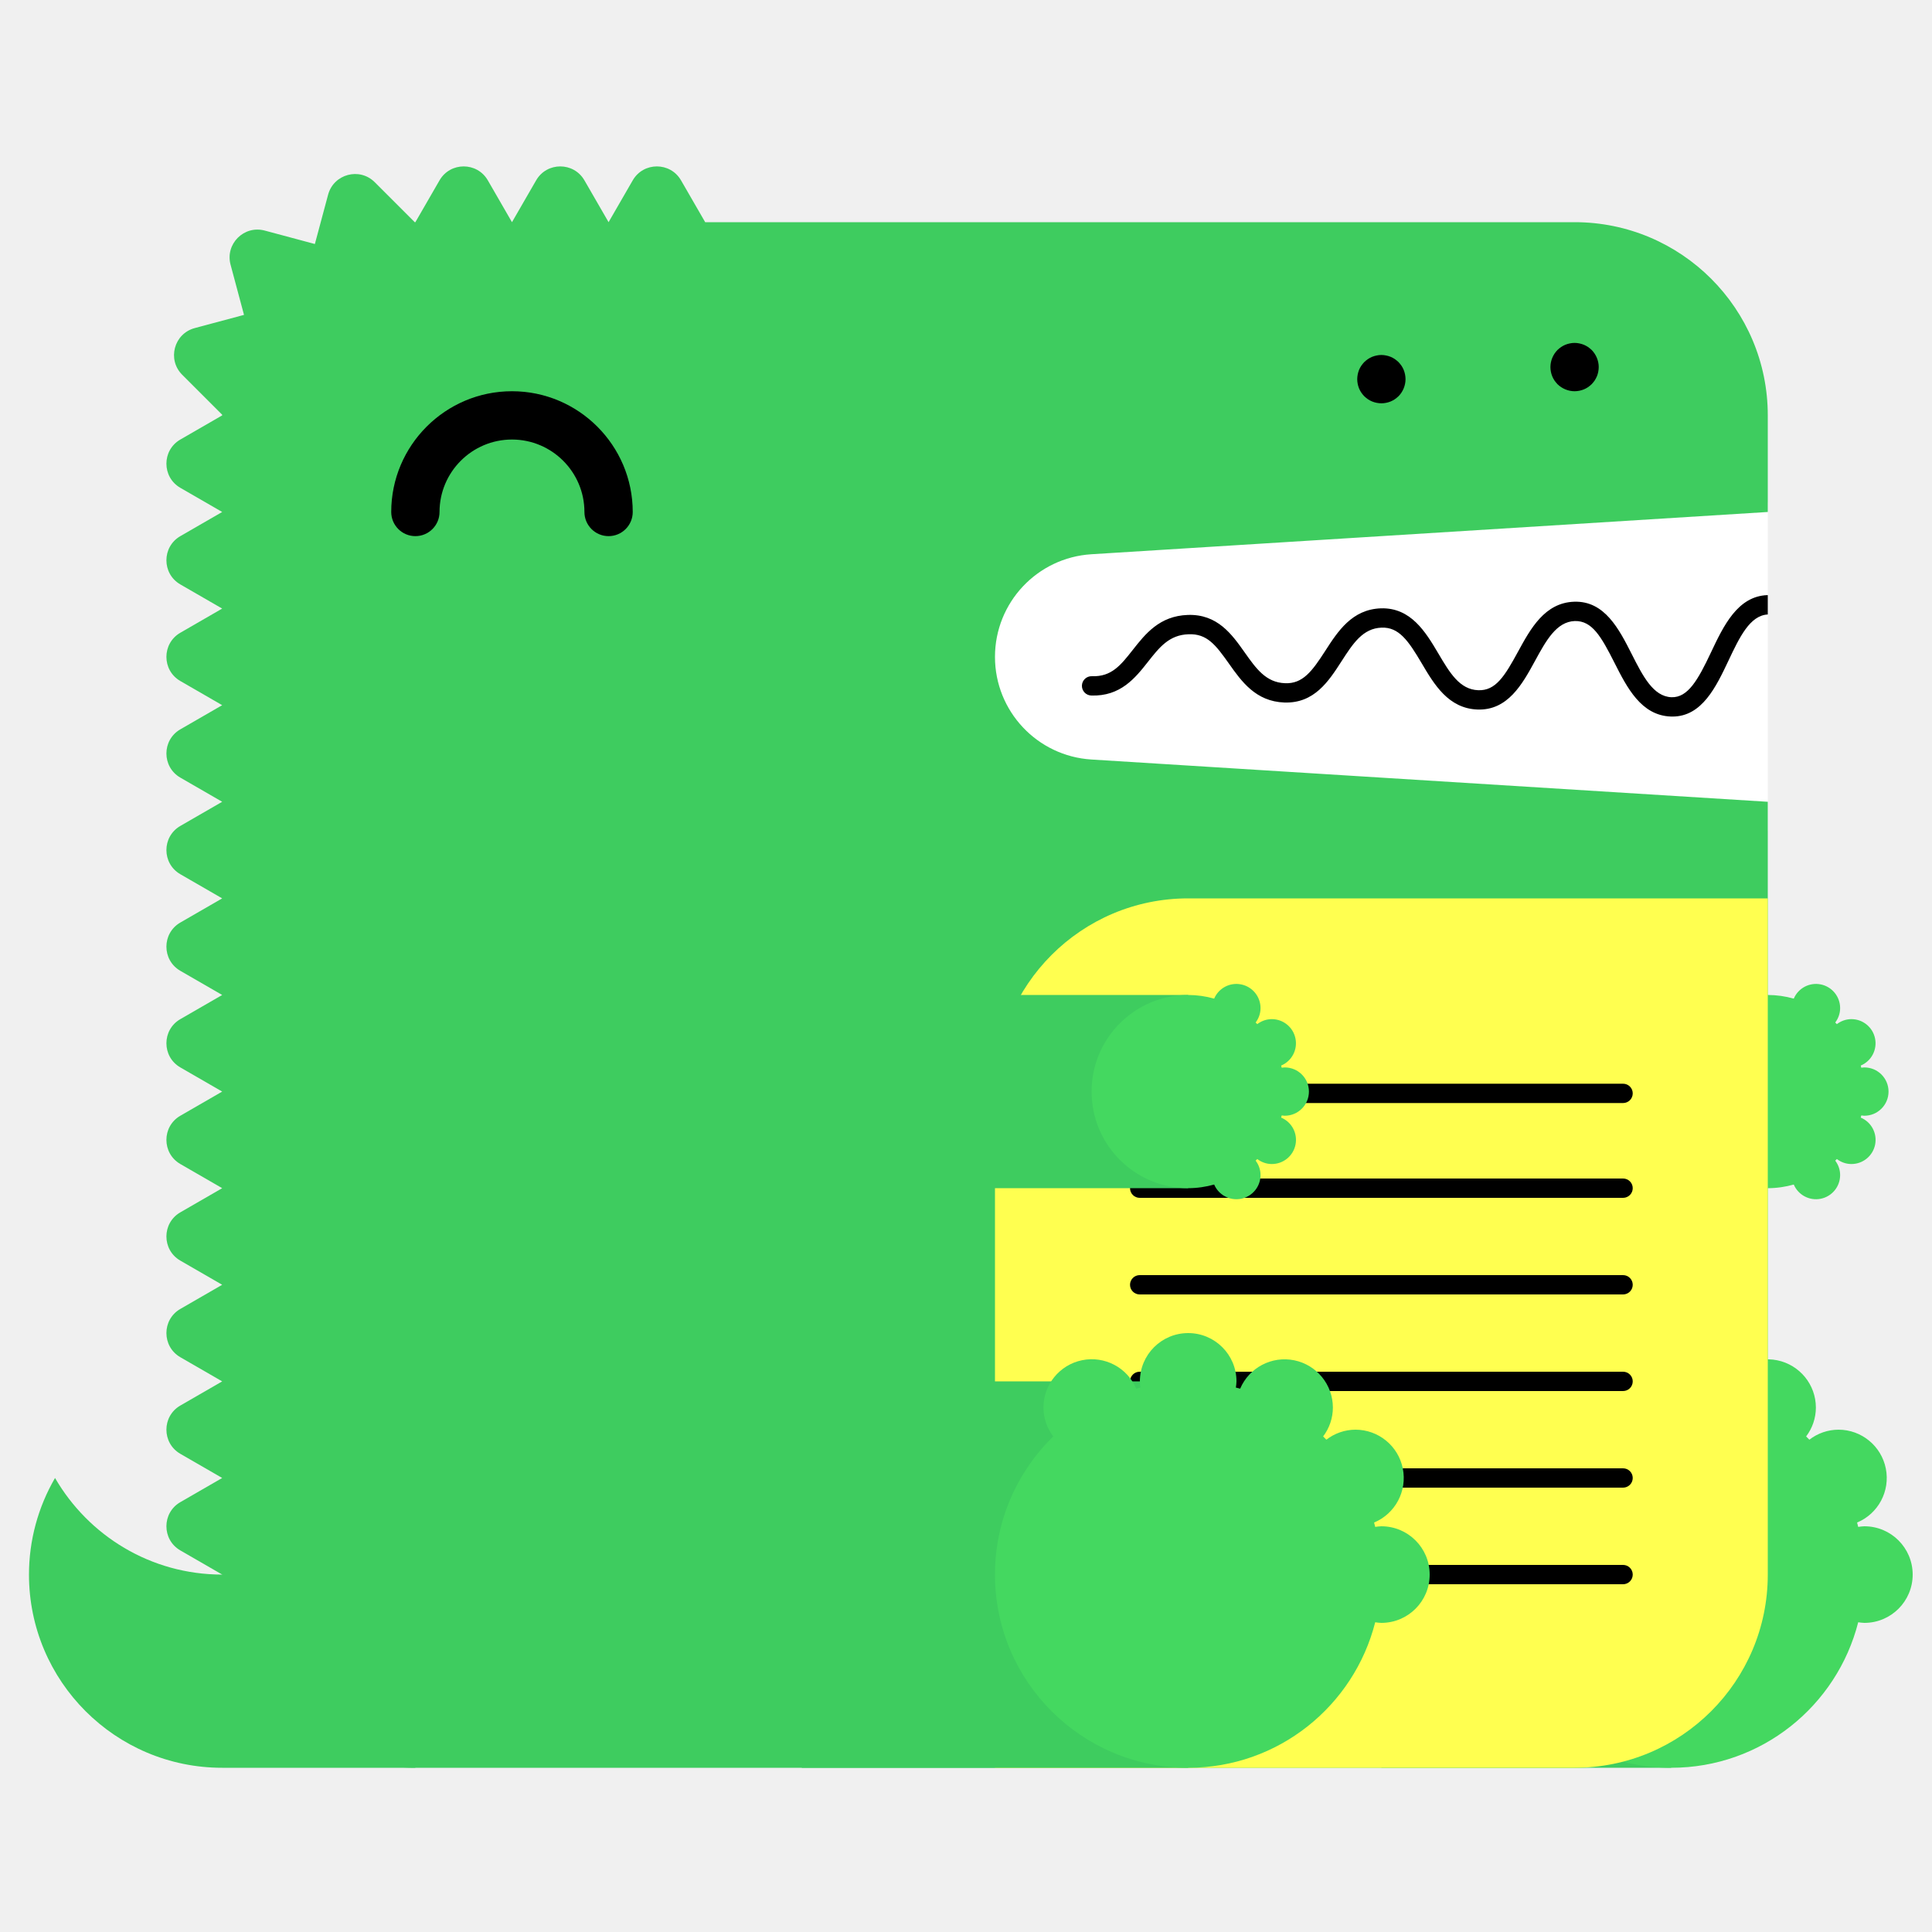
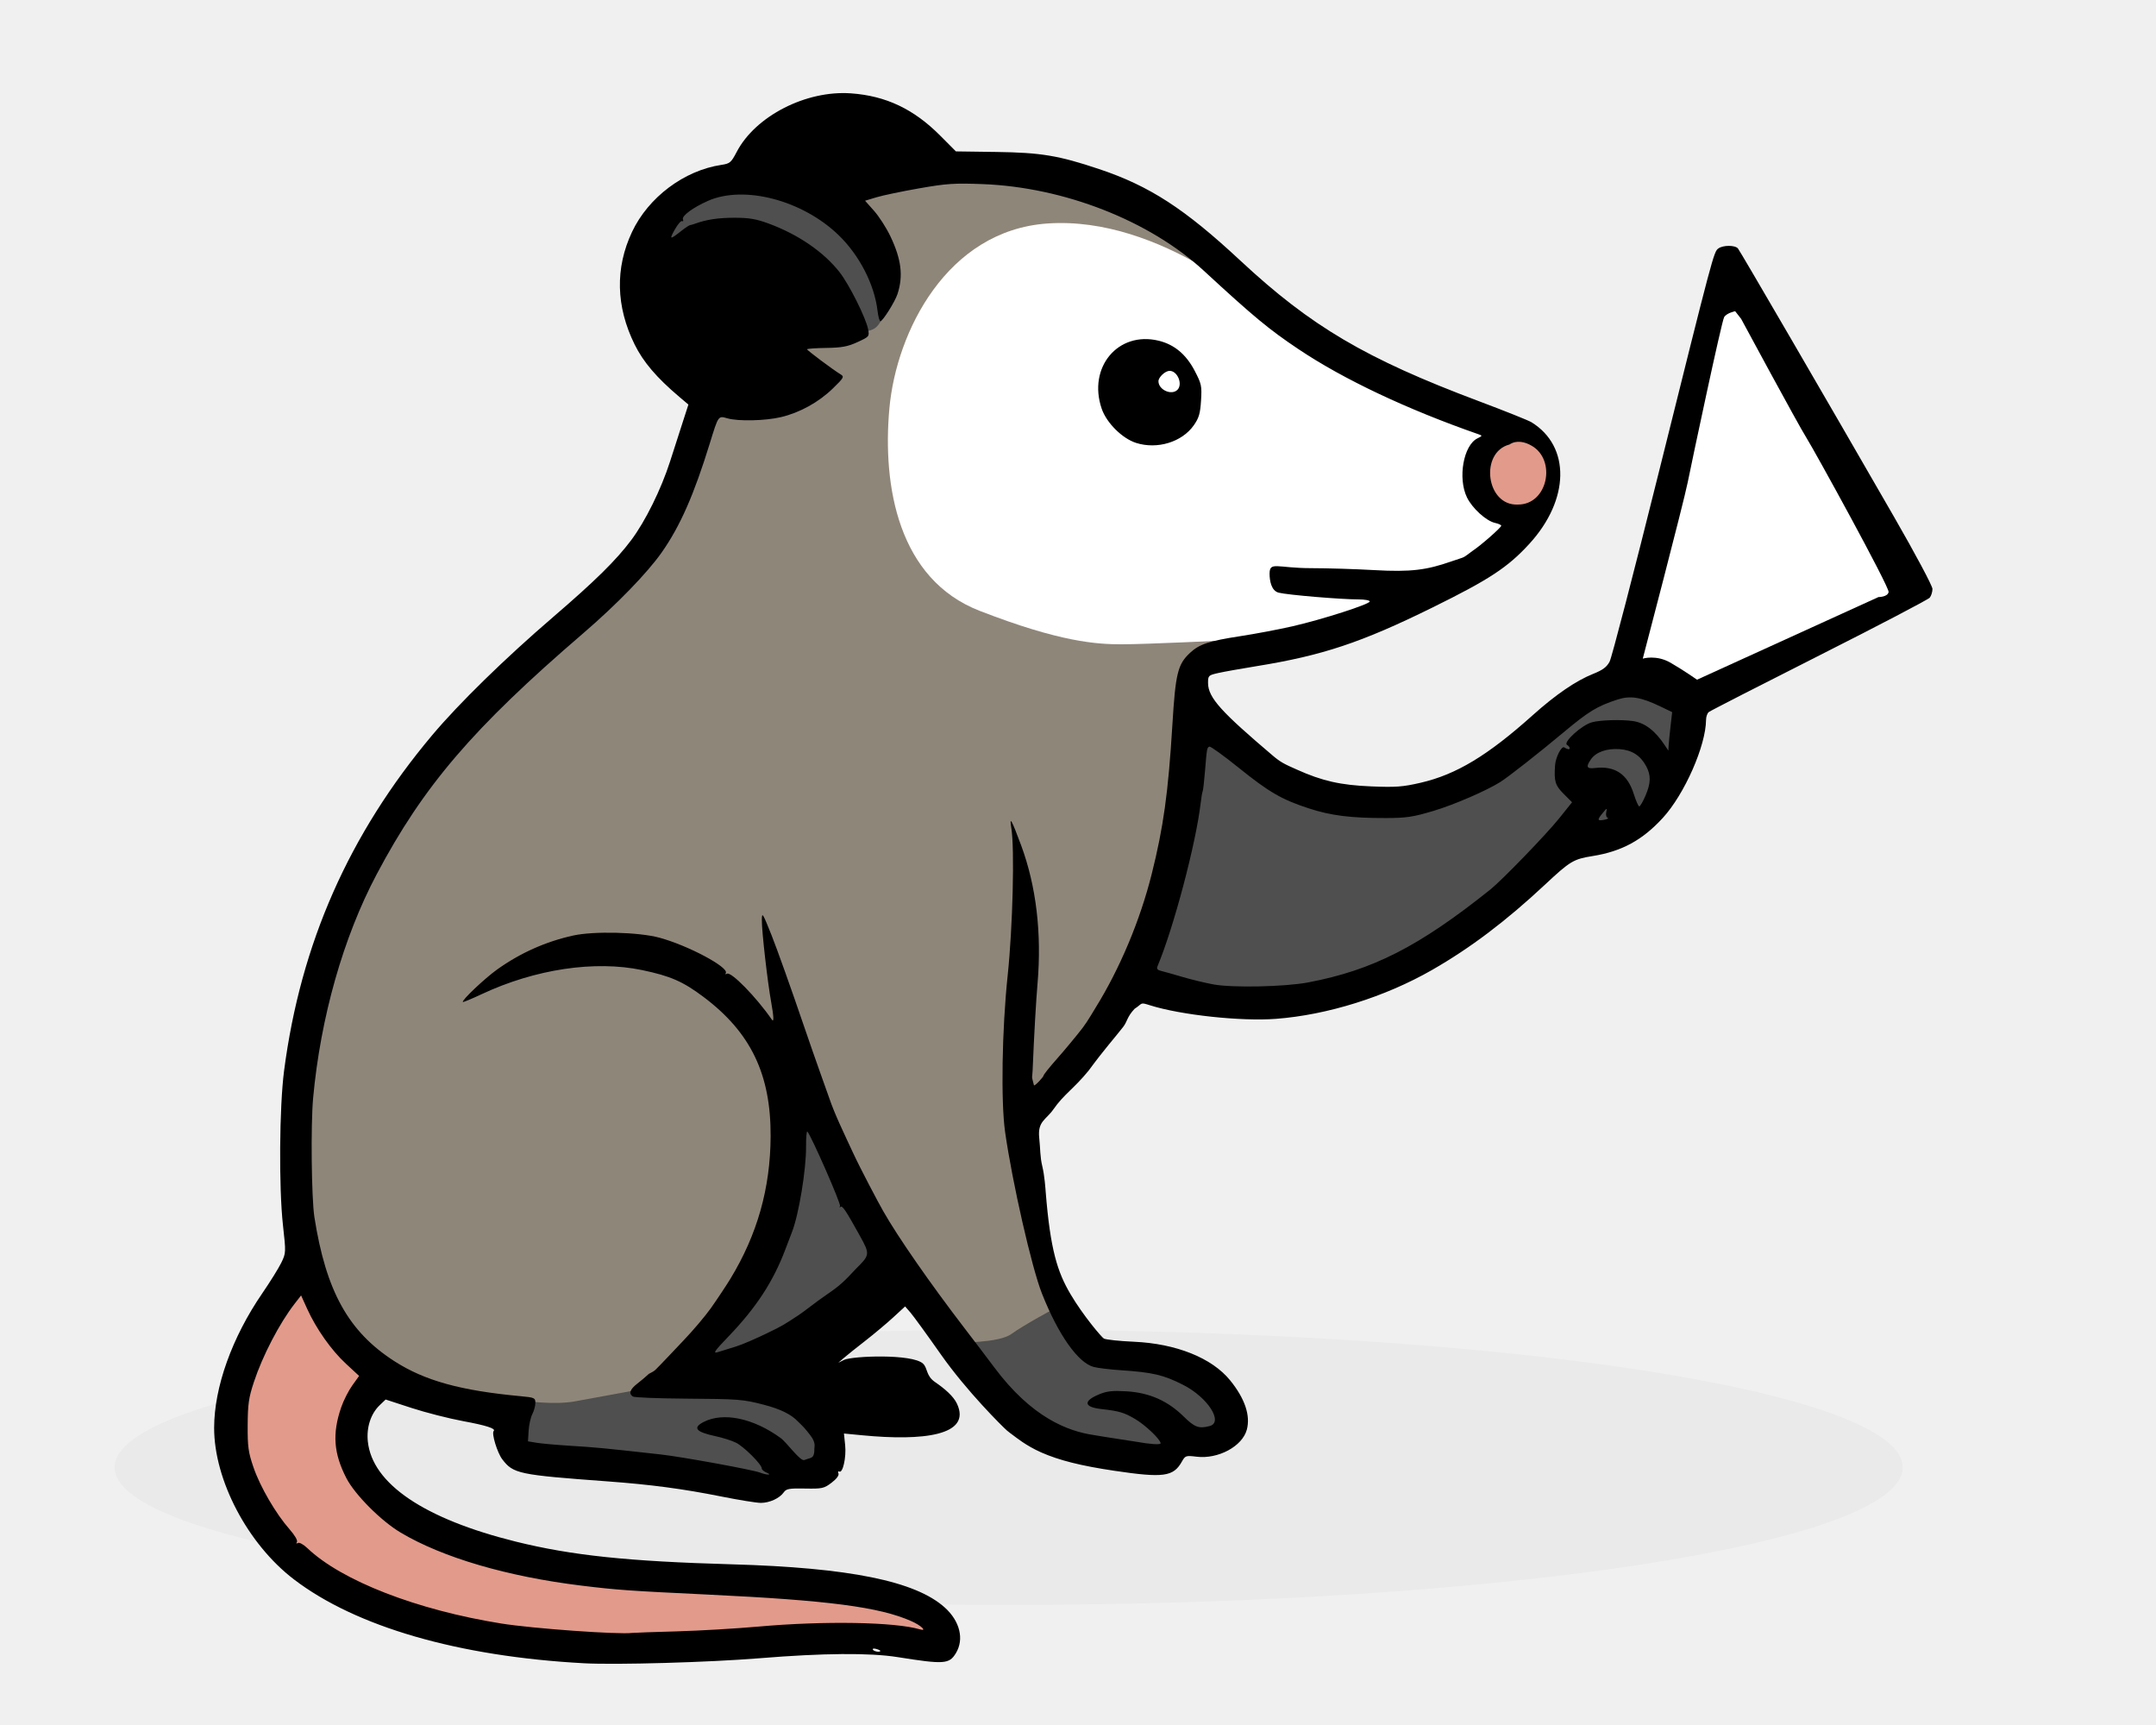
- <svg xmlns="http://www.w3.org/2000/svg" width="200" height="200" viewBox="0 0 200 200">
-   <g fill="none" fill-rule="evenodd">
-     <path fill="#FFF" d="M99 52h84v34H99z" />
-     <path d="M23 163c-7.398 0-13.843-4.027-17.303-10A19.886 19.886 0 0 0 3 163c0 11.046 8.954 20 20 20h20v-20H23z" fill="#3ECC5F" />
-     <path d="M112.98 57.376L183 53V43c0-11.046-8.954-20-20-20H73l-2.5-4.33c-1.112-1.925-3.889-1.925-5 0L63 23l-2.5-4.33c-1.111-1.925-3.889-1.925-5 0L53 23l-2.5-4.33c-1.111-1.925-3.889-1.925-5 0L43 23c-.022 0-.042.003-.065.003l-4.142-4.141c-1.57-1.571-4.252-.853-4.828 1.294l-1.369 5.104-5.192-1.392c-2.148-.575-4.111 1.389-3.535 3.536l1.39 5.193-5.102 1.367c-2.148.576-2.867 3.259-1.296 4.83l4.142 4.142c0 .021-.003.042-.003.064l-4.33 2.5c-1.925 1.111-1.925 3.889 0 5L23 53l-4.33 2.5c-1.925 1.111-1.925 3.889 0 5L23 63l-4.33 2.5c-1.925 1.111-1.925 3.889 0 5L23 73l-4.33 2.5c-1.925 1.111-1.925 3.889 0 5L23 83l-4.33 2.5c-1.925 1.111-1.925 3.889 0 5L23 93l-4.33 2.5c-1.925 1.111-1.925 3.889 0 5L23 103l-4.33 2.5c-1.925 1.111-1.925 3.889 0 5L23 113l-4.33 2.5c-1.925 1.111-1.925 3.889 0 5L23 123l-4.33 2.5c-1.925 1.111-1.925 3.889 0 5L23 133l-4.33 2.5c-1.925 1.111-1.925 3.889 0 5L23 143l-4.33 2.5c-1.925 1.111-1.925 3.889 0 5L23 153l-4.33 2.5c-1.925 1.111-1.925 3.889 0 5L23 163c0 11.046 8.954 20 20 20h120c11.046 0 20-8.954 20-20V83l-70.02-4.376A10.645 10.645 0 0 1 103 68c0-5.621 4.37-10.273 9.98-10.624" fill="#3ECC5F" />
-     <path fill="#3ECC5F" d="M143 183h30v-40h-30z" />
-     <path d="M193 158c-.219 0-.428.037-.639.064-.038-.15-.074-.301-.116-.451A5 5 0 0 0 190.32 148a4.96 4.96 0 0 0-3.016 1.036 26.531 26.531 0 0 0-.335-.336 4.955 4.955 0 0 0 1.011-2.987 5 5 0 0 0-9.599-1.959c-.148-.042-.297-.077-.445-.115.027-.211.064-.42.064-.639a5 5 0 0 0-5-5 5 5 0 0 0-5 5c0 .219.037.428.064.639-.148.038-.297.073-.445.115a4.998 4.998 0 0 0-9.599 1.959c0 1.125.384 2.151 1.011 2.987-3.717 3.632-6.031 8.693-6.031 14.3 0 11.046 8.954 20 20 20 9.339 0 17.16-6.41 19.361-15.064.211.027.42.064.639.064a5 5 0 0 0 5-5 5 5 0 0 0-5-5" fill="#44D860" />
-     <path fill="#3ECC5F" d="M153 123h30v-20h-30z" />
-     <path d="M193 115.5a2.5 2.5 0 1 0 0-5c-.109 0-.214.019-.319.032-.02-.075-.037-.15-.058-.225a2.501 2.501 0 0 0-.963-4.807c-.569 0-1.088.197-1.508.518a6.653 6.653 0 0 0-.168-.168c.314-.417.506-.931.506-1.494a2.5 2.5 0 0 0-4.8-.979A9.987 9.987 0 0 0 183 103c-5.522 0-10 4.478-10 10s4.478 10 10 10c.934 0 1.833-.138 2.69-.377a2.5 2.5 0 0 0 4.8-.979c0-.563-.192-1.077-.506-1.494.057-.055.113-.111.168-.168.42.321.939.518 1.508.518a2.5 2.5 0 0 0 .963-4.807c.021-.074.038-.15.058-.225.105.013.21.032.319.032" fill="#44D860" />
-     <path d="M63 55.5a2.5 2.5 0 0 1-2.5-2.5c0-4.136-3.364-7.5-7.5-7.5s-7.5 3.364-7.5 7.5a2.5 2.5 0 1 1-5 0c0-6.893 5.607-12.5 12.5-12.5S65.5 46.107 65.5 53a2.5 2.5 0 0 1-2.5 2.5" fill="#000" />
-     <path d="M103 183h60c11.046 0 20-8.954 20-20V93h-60c-11.046 0-20 8.954-20 20v70z" fill="#FFFF50" />
-     <path d="M168.02 124h-50.04a1 1 0 1 1 0-2h50.04a1 1 0 1 1 0 2m0 20h-50.04a1 1 0 1 1 0-2h50.04a1 1 0 1 1 0 2m0 20h-50.04a1 1 0 1 1 0-2h50.04a1 1 0 1 1 0 2m0-49.814h-50.04a1 1 0 1 1 0-2h50.04a1 1 0 1 1 0 2m0 19.814h-50.04a1 1 0 1 1 0-2h50.04a1 1 0 1 1 0 2m0 20h-50.04a1 1 0 1 1 0-2h50.04a1 1 0 1 1 0 2M183 61.611c-.012 0-.022-.006-.034-.005-3.09.105-4.552 3.196-5.842 5.923-1.346 2.85-2.387 4.703-4.093 4.647-1.889-.068-2.969-2.202-4.113-4.46-1.314-2.594-2.814-5.536-5.963-5.426-3.046.104-4.513 2.794-5.807 5.167-1.377 2.528-2.314 4.065-4.121 3.994-1.927-.07-2.951-1.805-4.136-3.813-1.321-2.236-2.848-4.75-5.936-4.664-2.994.103-4.465 2.385-5.763 4.4-1.373 2.13-2.335 3.428-4.165 3.351-1.973-.07-2.992-1.51-4.171-3.177-1.324-1.873-2.816-3.993-5.895-3.89-2.928.1-4.399 1.97-5.696 3.618-1.232 1.564-2.194 2.802-4.229 2.724a1 1 0 0 0-.072 2c3.017.101 4.545-1.8 5.872-3.487 1.177-1.496 2.193-2.787 4.193-2.855 1.926-.082 2.829 1.115 4.195 3.045 1.297 1.834 2.769 3.914 5.731 4.021 3.103.104 4.596-2.215 5.918-4.267 1.182-1.834 2.202-3.417 4.15-3.484 1.793-.067 2.769 1.35 4.145 3.681 1.297 2.197 2.766 4.686 5.787 4.796 3.125.108 4.634-2.62 5.949-5.035 1.139-2.088 2.214-4.06 4.119-4.126 1.793-.042 2.728 1.595 4.111 4.33 1.292 2.553 2.757 5.445 5.825 5.556l.169.003c3.064 0 4.518-3.075 5.805-5.794 1.139-2.41 2.217-4.68 4.067-4.773v-2z" fill="#000" />
-     <path fill="#3ECC5F" d="M83 183h40v-40H83z" />
-     <path d="M143 158c-.219 0-.428.037-.639.064-.038-.15-.074-.301-.116-.451A5 5 0 0 0 140.32 148a4.96 4.96 0 0 0-3.016 1.036 26.531 26.531 0 0 0-.335-.336 4.955 4.955 0 0 0 1.011-2.987 5 5 0 0 0-9.599-1.959c-.148-.042-.297-.077-.445-.115.027-.211.064-.42.064-.639a5 5 0 0 0-5-5 5 5 0 0 0-5 5c0 .219.037.428.064.639-.148.038-.297.073-.445.115a4.998 4.998 0 0 0-9.599 1.959c0 1.125.384 2.151 1.011 2.987-3.717 3.632-6.031 8.693-6.031 14.3 0 11.046 8.954 20 20 20 9.339 0 17.16-6.41 19.361-15.064.211.027.42.064.639.064a5 5 0 0 0 5-5 5 5 0 0 0-5-5" fill="#44D860" />
-     <path fill="#3ECC5F" d="M83 123h40v-20H83z" />
-     <path d="M133 115.5a2.5 2.5 0 1 0 0-5c-.109 0-.214.019-.319.032-.02-.075-.037-.15-.058-.225a2.501 2.501 0 0 0-.963-4.807c-.569 0-1.088.197-1.508.518a6.653 6.653 0 0 0-.168-.168c.314-.417.506-.931.506-1.494a2.5 2.5 0 0 0-4.8-.979A9.987 9.987 0 0 0 123 103c-5.522 0-10 4.478-10 10s4.478 10 10 10c.934 0 1.833-.138 2.69-.377a2.5 2.5 0 0 0 4.8-.979c0-.563-.192-1.077-.506-1.494.057-.055.113-.111.168-.168.42.321.939.518 1.508.518a2.5 2.5 0 0 0 .963-4.807c.021-.074.038-.15.058-.225.105.013.21.032.319.032" fill="#44D860" />
-     <path d="M143 41.75c-.16 0-.33-.02-.49-.05a2.52 2.52 0 0 1-.47-.14c-.15-.06-.29-.14-.431-.23-.13-.09-.259-.2-.38-.31-.109-.12-.219-.24-.309-.38s-.17-.28-.231-.43a2.619 2.619 0 0 1-.189-.96c0-.16.02-.33.05-.49.03-.16.08-.31.139-.47.061-.15.141-.29.231-.43.09-.13.2-.26.309-.38.121-.11.25-.22.38-.31.141-.09.281-.17.431-.23.149-.06.31-.11.47-.14.32-.07.65-.07.98 0 .159.03.32.08.47.14.149.06.29.14.43.23.13.09.259.2.38.31.11.12.22.25.31.38.09.14.17.28.23.43.06.16.11.31.14.47.029.16.05.33.05.49 0 .66-.271 1.31-.73 1.77-.121.11-.25.22-.38.31-.14.09-.281.17-.43.23a2.565 2.565 0 0 1-.96.19m20-1.25c-.66 0-1.3-.27-1.771-.73a3.802 3.802 0 0 1-.309-.38c-.09-.14-.17-.28-.231-.43a2.619 2.619 0 0 1-.189-.96c0-.66.27-1.3.729-1.77.121-.11.25-.22.38-.31.141-.09.281-.17.431-.23.149-.06.31-.11.47-.14.32-.07.66-.07.98 0 .159.03.32.08.47.14.149.06.29.14.43.23.13.09.259.2.38.31.459.47.73 1.11.73 1.77 0 .16-.021.33-.05.49-.03.16-.08.32-.14.47-.07.15-.14.29-.23.43-.09.13-.2.26-.31.38-.121.11-.25.22-.38.31-.14.09-.281.17-.43.23a2.565 2.565 0 0 1-.96.19" fill="#000" />
+ <svg xmlns="http://www.w3.org/2000/svg" version="1.1" id="svg1" width="1000" height="800" viewBox="0 0 1000 800">
+   <defs id="defs1" />
+   <g id="g1" transform="translate(5.316486,-101.0132)">
+     <ellipse style="fill:#eaeaea;fill-opacity:1;stroke-width:6.559" id="path11" cx="462.534" cy="781.523" rx="414.686" ry="63.798" />
+     <path style="fill:#e29a8b;fill-opacity:1;stroke-width:5" d="m 142.655,710.272 31.534,31.534 -15.016,12.013 3.003,19.521 7.508,16.518 33.036,22.524 60.065,16.518 63.069,3.003 54.059,3.003 33.036,6.007 15.016,9.01 3.003,13.515 -24.026,-1.502 -39.042,-3.003 -28.531,6.007 -46.551,3.003 -48.052,-6.007 -49.554,-7.508 -34.538,-10.511 -24.026,-10.511 -13.515,-15.016 -12.013,-18.02 -9.01,-21.023 -4.505,-22.524 6.007,-24.026 21.023,-25.528 9.01,-18.02 z" id="path8" />
+     <path style="fill:#ffffff;fill-opacity:1;stroke-width:5" d="m 411.447,207.225 -27.029,109.619 54.059,100.609 82.59,-4.505 48.052,-9.01 54.059,-12.013 45.049,-21.023 19.521,-12.013 10.511,-13.515 V 319.848 L 693.754,301.828 668.226,289.815 635.19,277.802 605.158,261.284 581.132,240.261 552.601,216.235 516.562,195.212 Z" id="path7" />
+     <path style="fill:#4e4f4e;fill-opacity:1;stroke-width:5" d="m 550.124,430.785 45.116,34.929 37.839,11.643 39.295,-14.554 45.116,-29.107 24.741,-20.375 29.107,4.366 7.277,17.464 -7.277,20.375 -7.277,18.92 -17.464,11.643 -20.375,4.366 -26.196,20.375 -30.562,24.741 -20.375,13.098 -29.107,11.643 -32.018,5.821 -33.473,-2.911 -33.473,-8.732 16.009,-50.937 5.821,-39.295 z" id="path5" />
+     <path style="fill:#8f867a;fill-opacity:1;stroke-width:5" d="m 582.686,246.441 c 0,0 -49.036,-45.594 -102.336,-41.77 -46.488,3.336 -69.882,50.177 -73.133,85.594 -3.342,36.409 4.214,79.396 41.806,94.015 37.593,14.619 54.48,15.535 65.904,15.535 11.423,0 49.046,-1.837 49.046,-1.837 l -20.927,36.106 v 52.723 l -14.059,49.208 -18.453,34.27 -18.453,21.968 -21.089,24.604 0.879,35.149 6.151,36.906 10.545,19.332 -21.089,21.089 -22.847,3.515 -26.361,-40.421 -110.718,52.723 -37.785,13.181 -44.814,-3.515 -58.874,-21.089 -26.361,-36.906 -7.03,-65.025 1.757,-45.693 7.908,-34.27 11.423,-32.512 14.938,-29.876 29.876,-42.178 28.119,-28.998 28.119,-25.483 26.361,-21.089 15.817,-19.332 14.059,-35.149 15.817,-50.965 -28.998,-60.631 23.725,-20.21 57.116,-6.151 61.51,-0.879 73.812,14.059 36.027,20.21 z" id="path4" />
+     <path style="fill:#4e4f4e;fill-opacity:1;stroke-width:5" d="m 438.565,723.633 c 0,0 19.336,0.318 25.166,-3.922 5.83,-4.24 20.669,-12.19 20.669,-12.19 l 16.429,21.199 39.218,3.18 17.489,11.66 7.95,20.139 -20.669,6.36 -9.01,6.36 -55.118,-6.36 -20.139,-13.249 z" id="path3" />
+     <path style="fill:#4e4f4e;fill-opacity:1;stroke-width:5" d="m 358.383,601.158 28.26,42.389 23.121,46.243 -43.674,47.527 12.845,34.682 -6.423,11.561 -20.552,-7.707 -0.056,11.815 -120.689,-13.1 5.856,-24.034 c 0,0 14.232,2.247 24.344,0.375 10.112,-1.873 36.703,-6.741 36.703,-6.741 l 25.43,-25.554 29.517,-48.816 z" id="path2" />
+     <path style="fill:#4e4f4e;fill-opacity:1;stroke-width:5" d="m 403.401,221.393 1.79,23.87 c 0,0 -1.79,6.564 -5.371,8.354 -3.58,1.79 -13.128,2.984 -13.128,2.984 l -51.917,-28.644 -37.595,-14.322 8.354,-17.902 38.789,-13.725 31.628,11.935 z" id="path6" />
+     <path style="fill:#000000" d="m 265.5,872.377 c -58.183,-3.143 -105.721,-16.899 -134.536,-38.932 -21.396,-16.36 -36.989,-46.014 -36.957,-70.283 0.025,-18.815 8.284,-41.894 22.301,-62.318 3.645,-5.311 7.622,-11.705 8.839,-14.209 2.18,-4.487 2.192,-4.737 0.79,-17.344 -1.956,-17.596 -1.686,-54.884 0.521,-71.791 7.683,-58.869 30.083,-109.602 68.657,-155.5 12.454,-14.819 33.726,-35.595 56.274,-54.961 19.319,-16.593 29.132,-26.263 36.089,-35.565 6.577,-8.793 13.838,-23.501 18.006,-36.474 2.032,-6.325 4.776,-14.843 6.097,-18.93 l 2.402,-7.43 -4.216,-3.57 c -10.556,-8.94 -16.719,-16.169 -20.739,-24.324 -8.678,-17.606 -9.087,-35.403 -1.199,-52.159 7.56,-16.059 24.143,-28.511 41.418,-31.102 3.999,-0.6 4.537,-1.056 7.161,-6.067 8.691,-16.6 32.17,-28.609 53.006,-27.111 16.173,1.162 29.066,7.266 41.308,19.557 l 7.335,7.364 18.721,0.259 c 20.754,0.287 28.881,1.639 47.707,7.939 23.385,7.825 39.648,18.365 65.514,42.458 32.738,30.494 58.182,45.495 110.5,65.143 12.1,4.544 23.125,8.954 24.5,9.8 18.211,11.198 17.778,35.939 -0.987,56.418 -9.997,10.91 -18.536,16.518 -45.014,29.564 -32.866,16.193 -50.879,22.193 -81.498,27.148 -7.15,1.157 -15.137,2.585 -17.75,3.173 -4.578,1.031 -4.75,1.199 -4.75,4.632 0,6.939 6.613,13.79 30,33.661 3.548,3.014 5.312,3.915 11.136,6.472 11.748,5.302 20.337,7.246 34.587,7.826 11.395,0.464 14.56,0.23 22.897,-1.697 16.519,-3.817 31.068,-12.593 52.075,-31.412 10.597,-9.493 19.98,-15.904 27.92,-19.077 4.47,-1.786 6.311,-3.156 7.655,-5.694 0.973,-1.838 11.186,-41.142 22.694,-87.342 25.395,-101.945 25.592,-102.686 27.719,-104.25 2.193,-1.613 7.773,-1.613 9.105,0 1.064,1.289 40.767,69.55 72.314,124.33 10.028,17.413 17.898,32.17 17.898,33.559 0,1.364 -0.562,3.186 -1.25,4.049 -0.688,0.863 -23.75,12.927 -51.25,26.809 -27.5,13.882 -50.562,25.691 -51.25,26.244 -0.688,0.552 -1.258,2.187 -1.267,3.632 -0.079,11.999 -9.989,34.48 -20.027,45.435 -9.463,10.328 -19.06,15.553 -32.512,17.702 -8.951,1.43 -10.451,2.328 -22.158,13.272 -18.085,16.907 -34.653,29.419 -52.438,39.602 -21.764,12.461 -48.467,20.818 -72.348,22.64 -16.112,1.23 -43.975,-1.755 -58.255,-6.241 -5.057,-1.589 -3.337,-0.99 -7.317,1.579 -3.63,3.881 -3.292,5.828 -5.307,8.419 -4.239,5.45 -8.47,10.008 -16.031,20.28 -6.758,8.297 -11.398,10.868 -16.355,17.98 -3.358,4.818 -7.35,5.453 -6.54,13.114 0.563,5.326 0.345,8.742 1.424,13.2 1.079,4.458 1.471,10.55 1.577,11.882 2.149,27.006 5.504,37.274 11.488,47.421 5.984,10.148 14.599,20.175 15.499,20.64 0.999,0.516 7.235,1.176 13.858,1.467 19.667,0.863 36.279,7.518 44.708,17.911 6.825,8.415 9.5,16.322 7.737,22.869 -2.084,7.741 -13.281,13.761 -23.314,12.536 -4.96,-0.606 -5.242,-0.51 -6.828,2.309 -3.932,6.989 -8.535,7.607 -31.346,4.214 -15.512,-2.308 -25.587,-4.839 -33.916,-8.523 -7.046,-3.116 -11.77,-7.06 -12.921,-7.882 -0.714,-0.509 -2.314,-1.715 -2.923,-2.245 -1.985,-1.728 -18.619,-18.145 -30.74,-35.411 -6.325,-9.01 -12.625,-17.679 -14,-19.265 l -2.5,-2.884 -5.5,5.064 c -3.025,2.785 -8.822,7.647 -12.882,10.804 -4.06,3.157 -8.56,6.754 -10,7.994 l -2.618,2.254 2.663,-1.315 c 3.701,-1.828 31.642,-2.933 36.615,1.708 2.319,2.164 1.258,5.613 5.679,8.626 4.421,3.013 8.443,6.493 10.067,9.927 7.062,14.927 -16.071,17.367 -43.71,14.712 l -8.686,-0.834 0.562,5.441 c 0.583,5.647 -1.125,13.195 -2.758,12.186 -0.499,-0.309 -0.658,0.091 -0.352,0.888 0.346,0.901 -0.863,2.528 -3.196,4.302 -3.5,2.661 -4.327,2.842 -12.289,2.697 -7.378,-0.135 -8.719,0.104 -9.876,1.756 -1.936,2.764 -6.58,4.9 -10.652,4.9 -1.944,0 -10.179,-1.33 -18.3,-2.955 -17.768,-3.556 -32.693,-5.54 -52.765,-7.016 -41.38,-3.042 -43.734,-3.536 -48.86,-10.257 -2.318,-3.04 -5.05,-12.029 -3.981,-13.098 1.132,-1.132 -3.393,-2.598 -14.159,-4.587 -6.6,-1.22 -17.389,-3.975 -23.976,-6.122 l -11.976,-3.905 -2.756,2.64 c -4.115,3.942 -6.181,10.241 -5.505,16.786 2.026,19.627 26.17,35.964 68.714,46.495 25.861,6.401 51.986,9.146 100,10.506 54.589,1.546 85.328,7.781 98.927,20.067 7.015,6.338 9.034,14.719 5.1,21.17 -3.093,5.073 -5.44,5.229 -27.027,1.8 -12.954,-2.058 -34.544,-1.881 -64,0.524 -23.337,1.905 -66.513,3.14 -81.5,2.33 z M 403,866.617 c 0,-0.211 -0.901,-0.619 -2.001,-0.907 -1.101,-0.288 -1.749,-0.115 -1.441,0.383 0.538,0.871 3.442,1.312 3.442,0.523 z m -94.5,-9.026 c 10.45,-0.29 27.55,-1.289 38,-2.221 30.495,-2.718 63.247,-2.154 74.875,1.289 3.532,1.046 0.527,-1.815 -4.018,-3.825 -14.821,-6.556 -38.492,-9.642 -94.411,-12.306 -36.328,-1.731 -42.127,-2.141 -58.446,-4.136 -34.493,-4.217 -64.38,-12.971 -83.945,-24.589 -9.116,-5.413 -21.265,-17.599 -25.227,-25.303 -5.914,-11.5 -6.579,-20.644 -2.389,-32.823 1.083,-3.147 3.395,-7.708 5.139,-10.137 l 3.171,-4.415 -6.111,-5.658 c -6.801,-6.296 -13.754,-16.147 -18,-25.501 l -2.804,-6.177 -2.993,3.855 c -7.057,9.088 -14.87,24.109 -18.91,36.355 -2.391,7.247 -2.814,10.195 -2.867,20 -0.055,10.065 0.284,12.509 2.715,19.587 3.09,8.994 10.337,21.432 16.692,28.646 2.433,2.762 3.868,5.221 3.445,5.905 -0.451,0.73 -0.291,0.904 0.425,0.462 0.646,-0.399 2.574,0.647 4.404,2.39 15.886,15.13 50.74,28.677 89.945,34.959 14.575,2.336 54.329,5.187 60.811,4.361 0.825,-0.105 10.05,-0.428 20.5,-0.718 z m 41.75,-73.622 c -1.238,-0.497 -2.25,-1.379 -2.25,-1.959 0,-1.852 -8.282,-10.115 -11.955,-11.928 -1.95,-0.962 -6.245,-2.324 -9.545,-3.027 -9.042,-1.925 -10.676,-3.878 -5.49,-6.56 9.105,-4.709 23.091,-1.806 35.74,7.418 2.95,2.151 9.124,11.018 11.045,10.201 2.005,-0.853 3.695,-0.694 4.274,-2.364 0.478,-1.379 0.225,-2.418 0.415,-3.845 0.223,-1.669 -0.596,-3.516 -2.047,-5.38 -2.488,-3.197 -3.15,-3.85 -5.541,-6.153 -3.185,-3.412 -8.135,-5.86 -15.955,-7.891 -9.663,-2.509 -11.549,-2.655 -36.44,-2.829 -12.65,-0.088 -23.562,-0.523 -24.25,-0.965 -2.083,-1.342 -1.42,-3.318 2,-5.967 1.788,-1.384 4.215,-3.436 5.394,-4.558 1.024,-0.574 2.146,-1.036 3.005,-1.836 1.594,-1.485 10.83,-11.296 13.139,-13.732 4.271,-4.452 9.931,-11.134 12.579,-14.848 2.708,-3.798 7.87,-11.6 9.11,-13.707 12.477,-20.54 18.523,-41.962 18.638,-66.04 0.137,-28.73 -9.201,-48.156 -31.043,-64.581 -9.586,-7.208 -15.418,-9.762 -28.57,-12.512 -21.978,-4.594 -49.615,-0.448 -74.387,11.161 -4.635,2.172 -8.569,3.808 -8.742,3.636 -0.699,-0.699 10.126,-10.958 15.925,-15.092 10.749,-7.663 22.486,-12.905 35.204,-15.72 9.597,-2.125 30.384,-1.615 40,0.98 13.275,3.583 32.438,13.801 30.814,16.429 -0.353,0.572 -0.124,0.699 0.53,0.295 1.886,-1.166 13.587,10.789 20.868,21.32 0.976,1.412 0.869,-1.368 -0.307,-7.917 -1.768,-9.853 -4.415,-33.082 -4.369,-38.345 0.033,-3.834 0.389,-3.268 4.611,7.345 2.516,6.325 9.175,25 14.798,41.5 5.623,16.5 11.159,31.71 11.92,33.947 2.546,7.486 6.565,15.673 10.787,24.812 3.79,8.173 12.112,23.84 14.23,27.515 6.72,11.85 21.869,33.648 37.811,54.406 4.782,6.226 10.829,14.195 13.439,17.709 17.655,23.77 34.539,29.882 46.18,31.624 1.478,0.221 3.812,0.606 5.187,0.856 1.375,0.249 4.75,0.778 7.5,1.174 2.75,0.396 5.9,0.882 7,1.078 6.757,1.208 11.499,1.521 11.495,0.758 -0.01,-1.76 -6.998,-8.433 -11.791,-11.26 -5.142,-3.032 -7.461,-3.716 -15.685,-4.629 -8.167,-0.907 -8.567,-3.724 -0.973,-6.853 3.617,-1.491 6.171,-1.761 12.802,-1.356 10.466,0.64 18.955,4.395 26.311,11.638 5.131,5.053 7.115,5.783 12.091,4.449 6.521,-1.747 -0.896,-13.295 -12.25,-19.071 -9.156,-4.659 -14.138,-5.829 -29,-6.815 -4.95,-0.328 -10.591,-1.013 -12.535,-1.521 -7.251,-1.896 -16.439,-14.926 -24.006,-34.043 C 473.227,688.963 464.192,649.342 460.875,626 c -2.002,-14.087 -1.459,-47.492 1.179,-72.5 2.376,-22.53 3.28,-58.988 1.698,-68.5 -0.971,-5.838 0.133,-3.892 4.538,8 7.009,18.922 9.611,40.728 7.636,64 -0.685,8.073 -1.59,23.241 -2.305,40.75 -0.162,3.959 -0.705,1.39 0.648,6.627 0.747,0.152 4.518,-4.15 4.416,-4.484 -0.101,-0.334 2.767,-3.934 6.374,-8 3.607,-4.066 7.73,-9.146 9.361,-11.133 3.831,-4.664 4.913,-6.623 8.461,-12.471 11.226,-18.101 20.595,-40.412 25.974,-61.861 5.465,-21.789 7.683,-37.762 9.591,-69.05 1.47,-24.112 2.474,-28.236 8.174,-33.574 4.3,-4.027 8.82,-5.534 23.199,-7.738 7.168,-1.099 18.129,-3.17 24.357,-4.602 C 608.165,388.245 630,381.226 630,379.947 630,379.426 627.653,379 624.784,379 c -8.264,0 -32.911,-2.08 -37.034,-3.126 -3.422,-0.868 -4.21,-5.619 -4.21,-8.757 0,-5.9 3.412,-2.619 19.414,-2.607 7.45,0.006 20.548,0.41 29.107,0.899 17.196,0.982 24.428,-0.067 35.793,-4.037 6.978,-2.437 4.615,-1.019 9.904,-4.937 3.661,-2.381 13.213,-10.762 13.229,-11.606 0.007,-0.369 -1.285,-0.955 -2.87,-1.304 -4.105,-0.902 -10.583,-6.791 -13.029,-11.844 -4.329,-8.943 -1.609,-24.213 4.877,-27.377 2.317,-1.131 2.347,-1.243 0.5,-1.887 -33.157,-11.549 -62.615,-25.471 -83.5,-39.462 C 583.201,253.735 576.27,247.993 553,226.537 527.867,203.363 488.225,187.839 450.5,186.398 c -13.221,-0.505 -16.719,-0.272 -29.5,1.967 -7.975,1.397 -16.881,3.26 -19.79,4.139 l -5.29,1.598 4.179,4.699 c 2.298,2.585 5.685,7.849 7.525,11.699 5.138,10.748 6.093,18.497 3.32,26.928 C 409.781,240.961 404.095,250 403.035,250 c -0.416,0 -1.014,-2.171 -1.328,-4.824 -1.45,-12.242 -8.355,-25.694 -17.992,-35.051 C 366.971,193.868 339.81,186.74 323,194.192 c -6.887,3.053 -12.161,6.945 -11.555,8.526 0.293,0.762 0.127,1.135 -0.369,0.829 -0.495,-0.306 -2.039,1.481 -3.431,3.972 -2.64,4.723 -2.277,4.786 3.105,0.543 1.787,-1.409 3.587,-2.601 4,-2.649 0.413,-0.048 1.425,-0.334 2.25,-0.636 C 322.305,202.835 327.807,202 335.309,202 c 6.83,0 10.065,0.547 15.884,2.689 13.633,5.016 25.404,13.065 32.811,22.436 4.509,5.704 12.37,21.414 13.353,26.687 0.601,3.223 0.469,3.379 -4.968,5.868 -4.542,2.08 -7.246,2.582 -14.482,2.689 -4.893,0.072 -8.894,0.357 -8.89,0.632 0.008,0.503 12.056,9.504 15.59,11.648 1.747,1.06 1.471,1.557 -3.608,6.5 -6.582,6.405 -15.356,11.253 -24.093,13.313 -7.331,1.728 -19.798,2.005 -24.862,0.553 -4.242,-1.217 -4.129,-1.377 -8.096,11.487 -7.394,23.978 -13.779,38.481 -22.29,50.63 -6.723,9.596 -20.926,24.228 -36.542,37.645 -50.994,43.816 -74.013,70.689 -95.784,111.823 -15.453,29.198 -25.977,66.289 -29.415,103.675 -1.141,12.402 -0.773,46.5 0.596,55.227 5.389,34.365 15.802,53.105 37.115,66.798 14.07,9.04 30.625,13.624 58.622,16.233 6.342,0.591 6.75,0.778 6.75,3.099 0,1.359 -0.635,3.698 -1.411,5.198 -0.776,1.501 -1.548,4.956 -1.715,7.679 l -0.304,4.95 3.965,0.662 c 2.181,0.364 8.915,0.973 14.965,1.353 13.197,0.829 15.047,1.006 42.5,4.052 9.883,1.096 42.989,7.137 46.217,8.433 1.256,0.504 2.958,0.917 3.783,0.917 0.825,0 0.487,-0.407 -0.75,-0.904 z M 521.64,306.424 c -6.442,-2.053 -13.728,-9.3 -15.973,-15.888 -6.533,-19.173 7.575,-36.037 26.375,-31.527 7.296,1.75 12.804,6.351 16.803,14.035 3.121,5.997 3.327,6.972 2.903,13.766 -0.375,6.021 -0.968,8.041 -3.361,11.445 -5.471,7.784 -16.95,11.29 -26.747,8.167 z M 540.8,281.8 c 2.597,-2.597 0.041,-8.8 -3.626,-8.8 -2.027,0 -5.174,2.936 -5.174,4.826 0,3.97 6.065,6.709 8.8,3.974 z M 336,725.496 c 3.025,-0.93 9.455,-3.749 14.357,-6.127 7.742,-3.756 7.521,-3.732 14.477,-8.263 2.685,-1.723 8.376,-6.355 13.154,-9.597 6.319,-4.288 8.321,-6.273 13.742,-12.112 6.475,-6.389 6.513,-6.713 1.792,-15.24 -6.615,-11.947 -8.135,-14.206 -9.02,-13.403 -0.453,0.411 -0.537,0.245 -0.187,-0.369 0.548,-0.96 -13.345,-32.655 -15.159,-34.582 -0.361,-0.384 -0.634,2.766 -0.607,7 0.069,10.765 -3.38,31.617 -6.566,39.697 -0.434,1.1 -1.808,4.7 -3.054,8 -5.597,14.824 -13.511,26.944 -26.274,40.238 -6.631,6.907 -7.451,8.103 -5.038,7.349 1.585,-0.495 5.357,-1.661 8.382,-2.592 z M 601.5,556.617 c 29.965,-5.705 51.339,-16.612 84.491,-43.117 5.318,-4.251 25.806,-25.424 31.68,-32.738 l 6.171,-7.684 -3.921,-3.921 c -3.908,-3.908 -4.474,-5.78 -3.973,-13.156 0.256,-3.767 3.005,-9.16 4.264,-8.369 3.278,2.061 2.991,-0.196 1.281,-1.182 -1.952,-1.126 6.78,-9.176 11.61,-10.477 3.911,-1.053 13.546,-1.334 18.994,-0.554 5.516,0.79 10.305,4.466 14.903,11.439 l 1.5,2.275 0.132,-2.316 c 0.072,-1.274 0.469,-5.292 0.882,-8.928 l 0.75,-6.612 -5.382,-2.594 c -9.137,-4.404 -14.032,-5.19 -20.053,-3.221 -9.357,3.061 -13.282,5.45 -24.876,15.145 -11.51,9.624 -25.798,20.834 -29.476,23.125 -6.611,4.118 -21.517,10.55 -30.976,13.366 -9.478,2.821 -12.522,3.278 -22,3.298 -16.176,0.035 -25.515,-1.132 -35.699,-4.46 -12.683,-4.145 -18.461,-7.495 -32.73,-18.979 -6.836,-5.502 -12.871,-9.856 -13.413,-9.675 -1.152,0.384 -1.201,0.654 -2.102,11.687 -0.379,4.641 -0.851,8.699 -1.048,9.018 -0.197,0.319 -0.62,2.815 -0.939,5.547 -2.184,18.692 -12.538,57.815 -20.005,75.59 -0.49,1.167 -0.034,1.773 1.626,2.158 1.269,0.295 5.683,1.537 9.808,2.761 4.125,1.224 10.65,2.804 14.5,3.511 8.913,1.637 33.204,1.12 44,-0.935 z m 138.856,-76.33 c -0.629,-0.21 -0.928,-1.373 -0.665,-2.585 0.459,-2.11 0.393,-2.098 -1.584,0.298 -2.734,3.313 -2.631,3.823 0.643,3.196 1.512,-0.29 2.235,-0.699 1.606,-0.909 z m 17.521,-10.222 c 2.539,-5.903 2.625,-9.477 0.331,-13.734 -2.689,-4.991 -6.628,-7.498 -12.395,-7.89 -5.912,-0.402 -10.853,1.351 -13.183,4.677 -2.488,3.553 -2.038,4.529 1.875,4.072 9.246,-1.079 15.063,2.826 17.962,12.061 0.993,3.163 2.138,5.75 2.545,5.75 0.407,0 1.695,-2.221 2.863,-4.935 z" id="path1" />
+     <path style="fill:#e29a8b;fill-opacity:1;stroke-width:5" d="m 694.826,307.151 c -13.953,3.655 -10.902,28.469 3.796,27.861 13.989,0.16 18.106,-20.676 6.455,-27.295 -3.052,-1.83 -7.134,-2.697 -10.251,-0.566 z" id="path9" />
+     <path style="fill:#ffffff;fill-opacity:1;stroke-width:4.639" d="m 756.638,406.464 c 0,0 6.291,-1.955 12.975,1.955 6.684,3.911 12.189,7.821 12.189,7.821 l 84.14,-38.324 c 0,0 4.325,0 4.718,-2.346 0.393,-2.346 -34.206,-65.306 -38.138,-71.563 -3.932,-6.257 -30.275,-55.139 -30.275,-55.139 l -2.752,-3.52 c 0,0 -3.932,0.782 -5.111,2.737 -1.18,1.955 -14.941,66.871 -16.907,76.647 -1.966,9.776 -20.838,81.731 -20.838,81.731 z" id="path10" />
  </g>
</svg>
